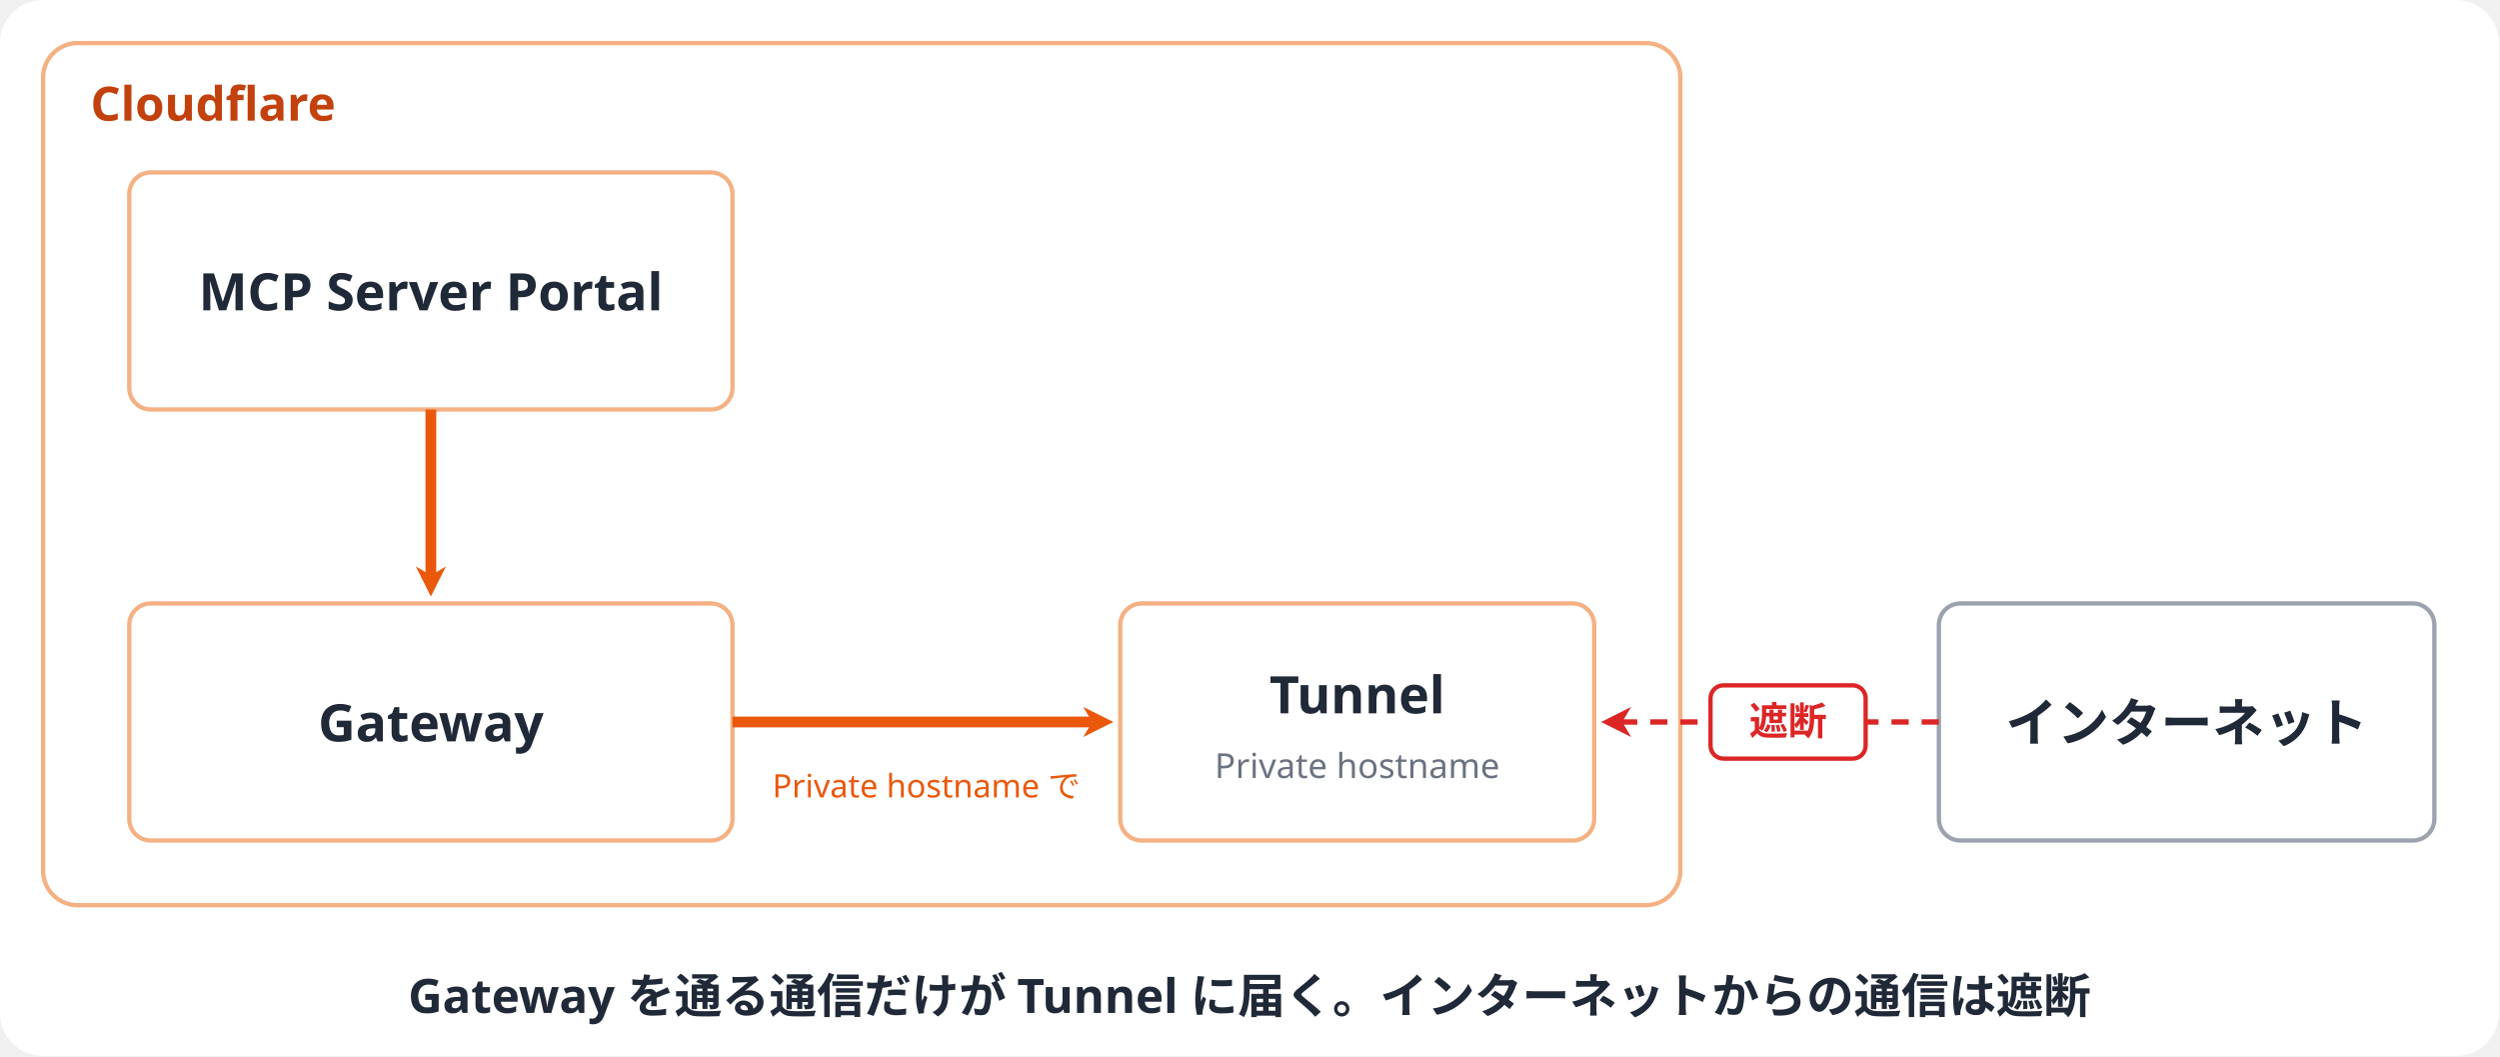
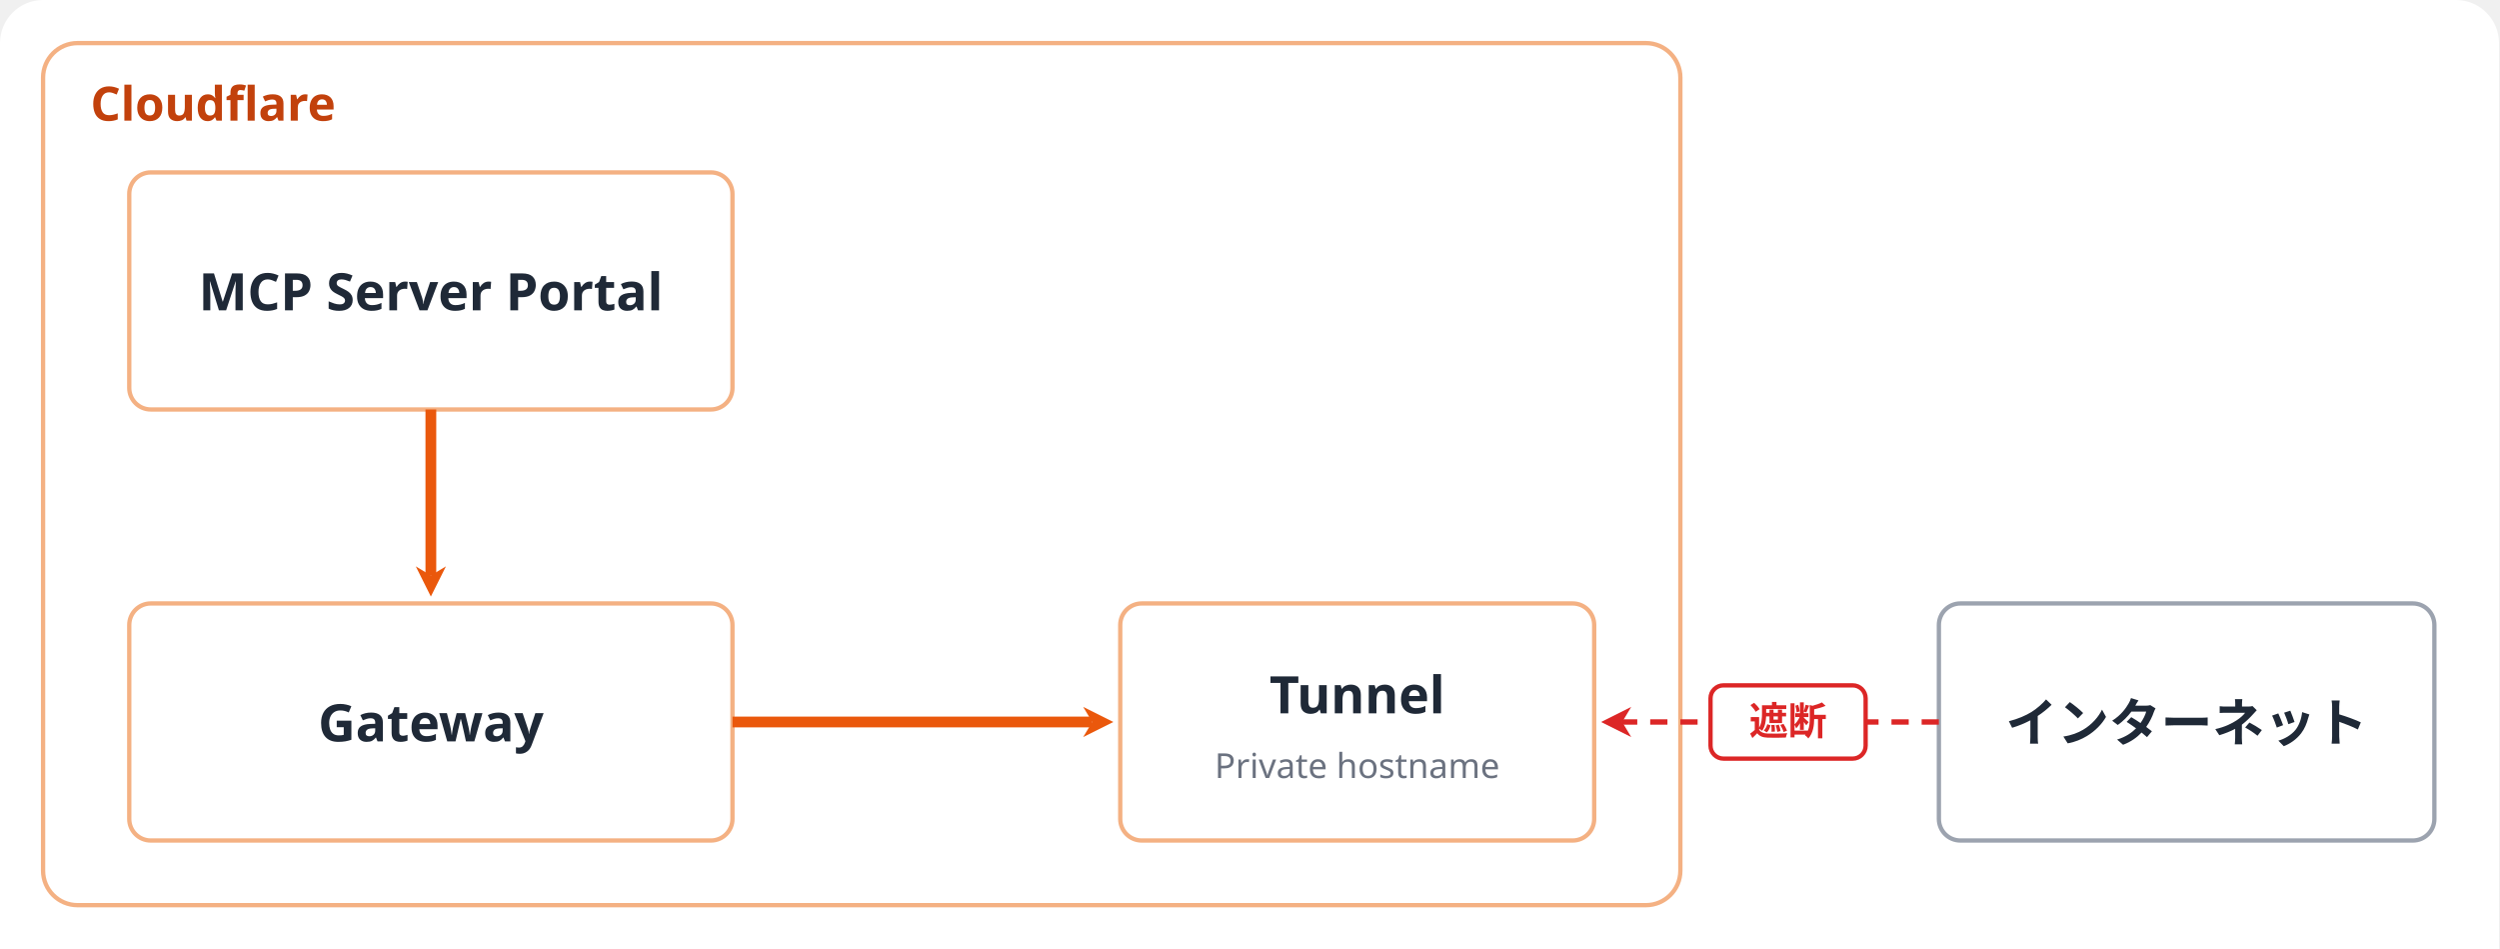
- <svg xmlns="http://www.w3.org/2000/svg" width="1160" height="490" viewBox="0 0 1160 490">
+ <svg xmlns="http://www.w3.org/2000/svg" width="1160" height="440" viewBox="0 0 1160 440">
  <defs>
    <marker id="a9CA3AF" viewBox="0 0 10 10" refX="3" refY="5" markerWidth="14" markerHeight="14" markerUnits="userSpaceOnUse" orient="auto">
      <path d="M0,0 L10,5 L0,10 L3,5 z" fill="#9CA3AF" />
    </marker>
    <marker id="aEA580C" viewBox="0 0 10 10" refX="3" refY="5" markerWidth="14" markerHeight="14" markerUnits="userSpaceOnUse" orient="auto">
      <path d="M0,0 L10,5 L0,10 L3,5 z" fill="#EA580C" />
    </marker>
    <marker id="aDC2626" viewBox="0 0 10 10" refX="3" refY="5" markerWidth="14" markerHeight="14" markerUnits="userSpaceOnUse" orient="auto">
      <path d="M0,0 L10,5 L0,10 L3,5 z" fill="#DC2626" />
    </marker>
    <marker id="a6B7280" viewBox="0 0 10 10" refX="3" refY="5" markerWidth="14" markerHeight="14" markerUnits="userSpaceOnUse" orient="auto">
      <path d="M0,0 L10,5 L0,10 L3,5 z" fill="#6B7280" />
    </marker>
  </defs>
  <rect width="1160" height="490" rx="20" fill="#FFFFFF" />
  <rect x="20" y="20" width="760" height="400" rx="16" fill="none" stroke="#F4B183" stroke-width="2" />
  <text x="42" y="56" font-family="'BIZ UDPGothic', 'Hiragino Sans', sans-serif" font-size="22" font-weight="700" fill="#C2410C" text-anchor="start">Cloudflare</text>
  <g>
    <rect x="60" y="80" width="280" height="110" rx="10" fill="#FFFFFF" stroke="#F4B183" stroke-width="2" />
    <text x="200.0" y="144.0" font-family="'BIZ UDPGothic', 'Hiragino Sans', sans-serif" font-size="24" font-weight="700" fill="#1F2937" text-anchor="middle">MCP Server Portal</text>
  </g>
  <g>
    <rect x="60" y="280" width="280" height="110" rx="10" fill="#FFFFFF" stroke="#F4B183" stroke-width="2" />
    <text x="200.0" y="344.0" font-family="'BIZ UDPGothic', 'Hiragino Sans', sans-serif" font-size="24" font-weight="700" fill="#1F2937" text-anchor="middle">Gateway</text>
  </g>
  <g>
    <rect x="520" y="280" width="220" height="110" rx="10" fill="#FFFFFF" stroke="#F4B183" stroke-width="2" />
    <text x="630.0" y="331.0" font-family="'BIZ UDPGothic', 'Hiragino Sans', sans-serif" font-size="24" font-weight="700" fill="#1F2937" text-anchor="middle">Tunnel</text>
    <text x="630.0" y="361.0" font-family="'BIZ UDPGothic', 'Hiragino Sans', sans-serif" font-size="16" font-weight="400" fill="#6B7280" text-anchor="middle">Private hostname</text>
  </g>
  <g>
    <rect x="900" y="280" width="230" height="110" rx="10" fill="#FFFFFF" stroke="#9CA3AF" stroke-width="2" />
    <text x="1015.0" y="344.0" font-family="'BIZ UDPGothic', 'Hiragino Sans', sans-serif" font-size="24" font-weight="700" fill="#1F2937" text-anchor="middle">インターネット</text>
  </g>
  <path d="M200,190 L200,267" fill="none" stroke="#EA580C" stroke-width="5" opacity="1" marker-end="url(#aEA580C)" />
  <path d="M340,335 L507,335" fill="none" stroke="#EA580C" stroke-width="5" opacity="1" marker-end="url(#aEA580C)" />
-   <text x="430" y="370" font-family="'BIZ UDPGothic', 'Hiragino Sans', sans-serif" font-size="15" font-weight="500" fill="#EA580C" text-anchor="middle">Private hostname で</text>
  <path d="M900,335 L753,335" fill="none" stroke="#DC2626" stroke-width="2.5" stroke-dasharray="8 6" opacity="1" marker-end="url(#aDC2626)" />
  <rect x="794" y="318" width="72" height="34" rx="6" fill="#FFFFFF" stroke="#DC2626" stroke-width="2" />
  <text x="830" y="341" font-family="'BIZ UDPGothic', 'Hiragino Sans', sans-serif" font-size="18" font-weight="700" fill="#DC2626" text-anchor="middle">遮断</text>
-   <text x="580.0" y="470" font-family="'BIZ UDPGothic', 'Hiragino Sans', sans-serif" font-size="22" font-weight="700" fill="#1F2937" text-anchor="middle">Gateway を通る通信だけが Tunnel に届く。インターネットからの通信は遮断</text>
</svg>
